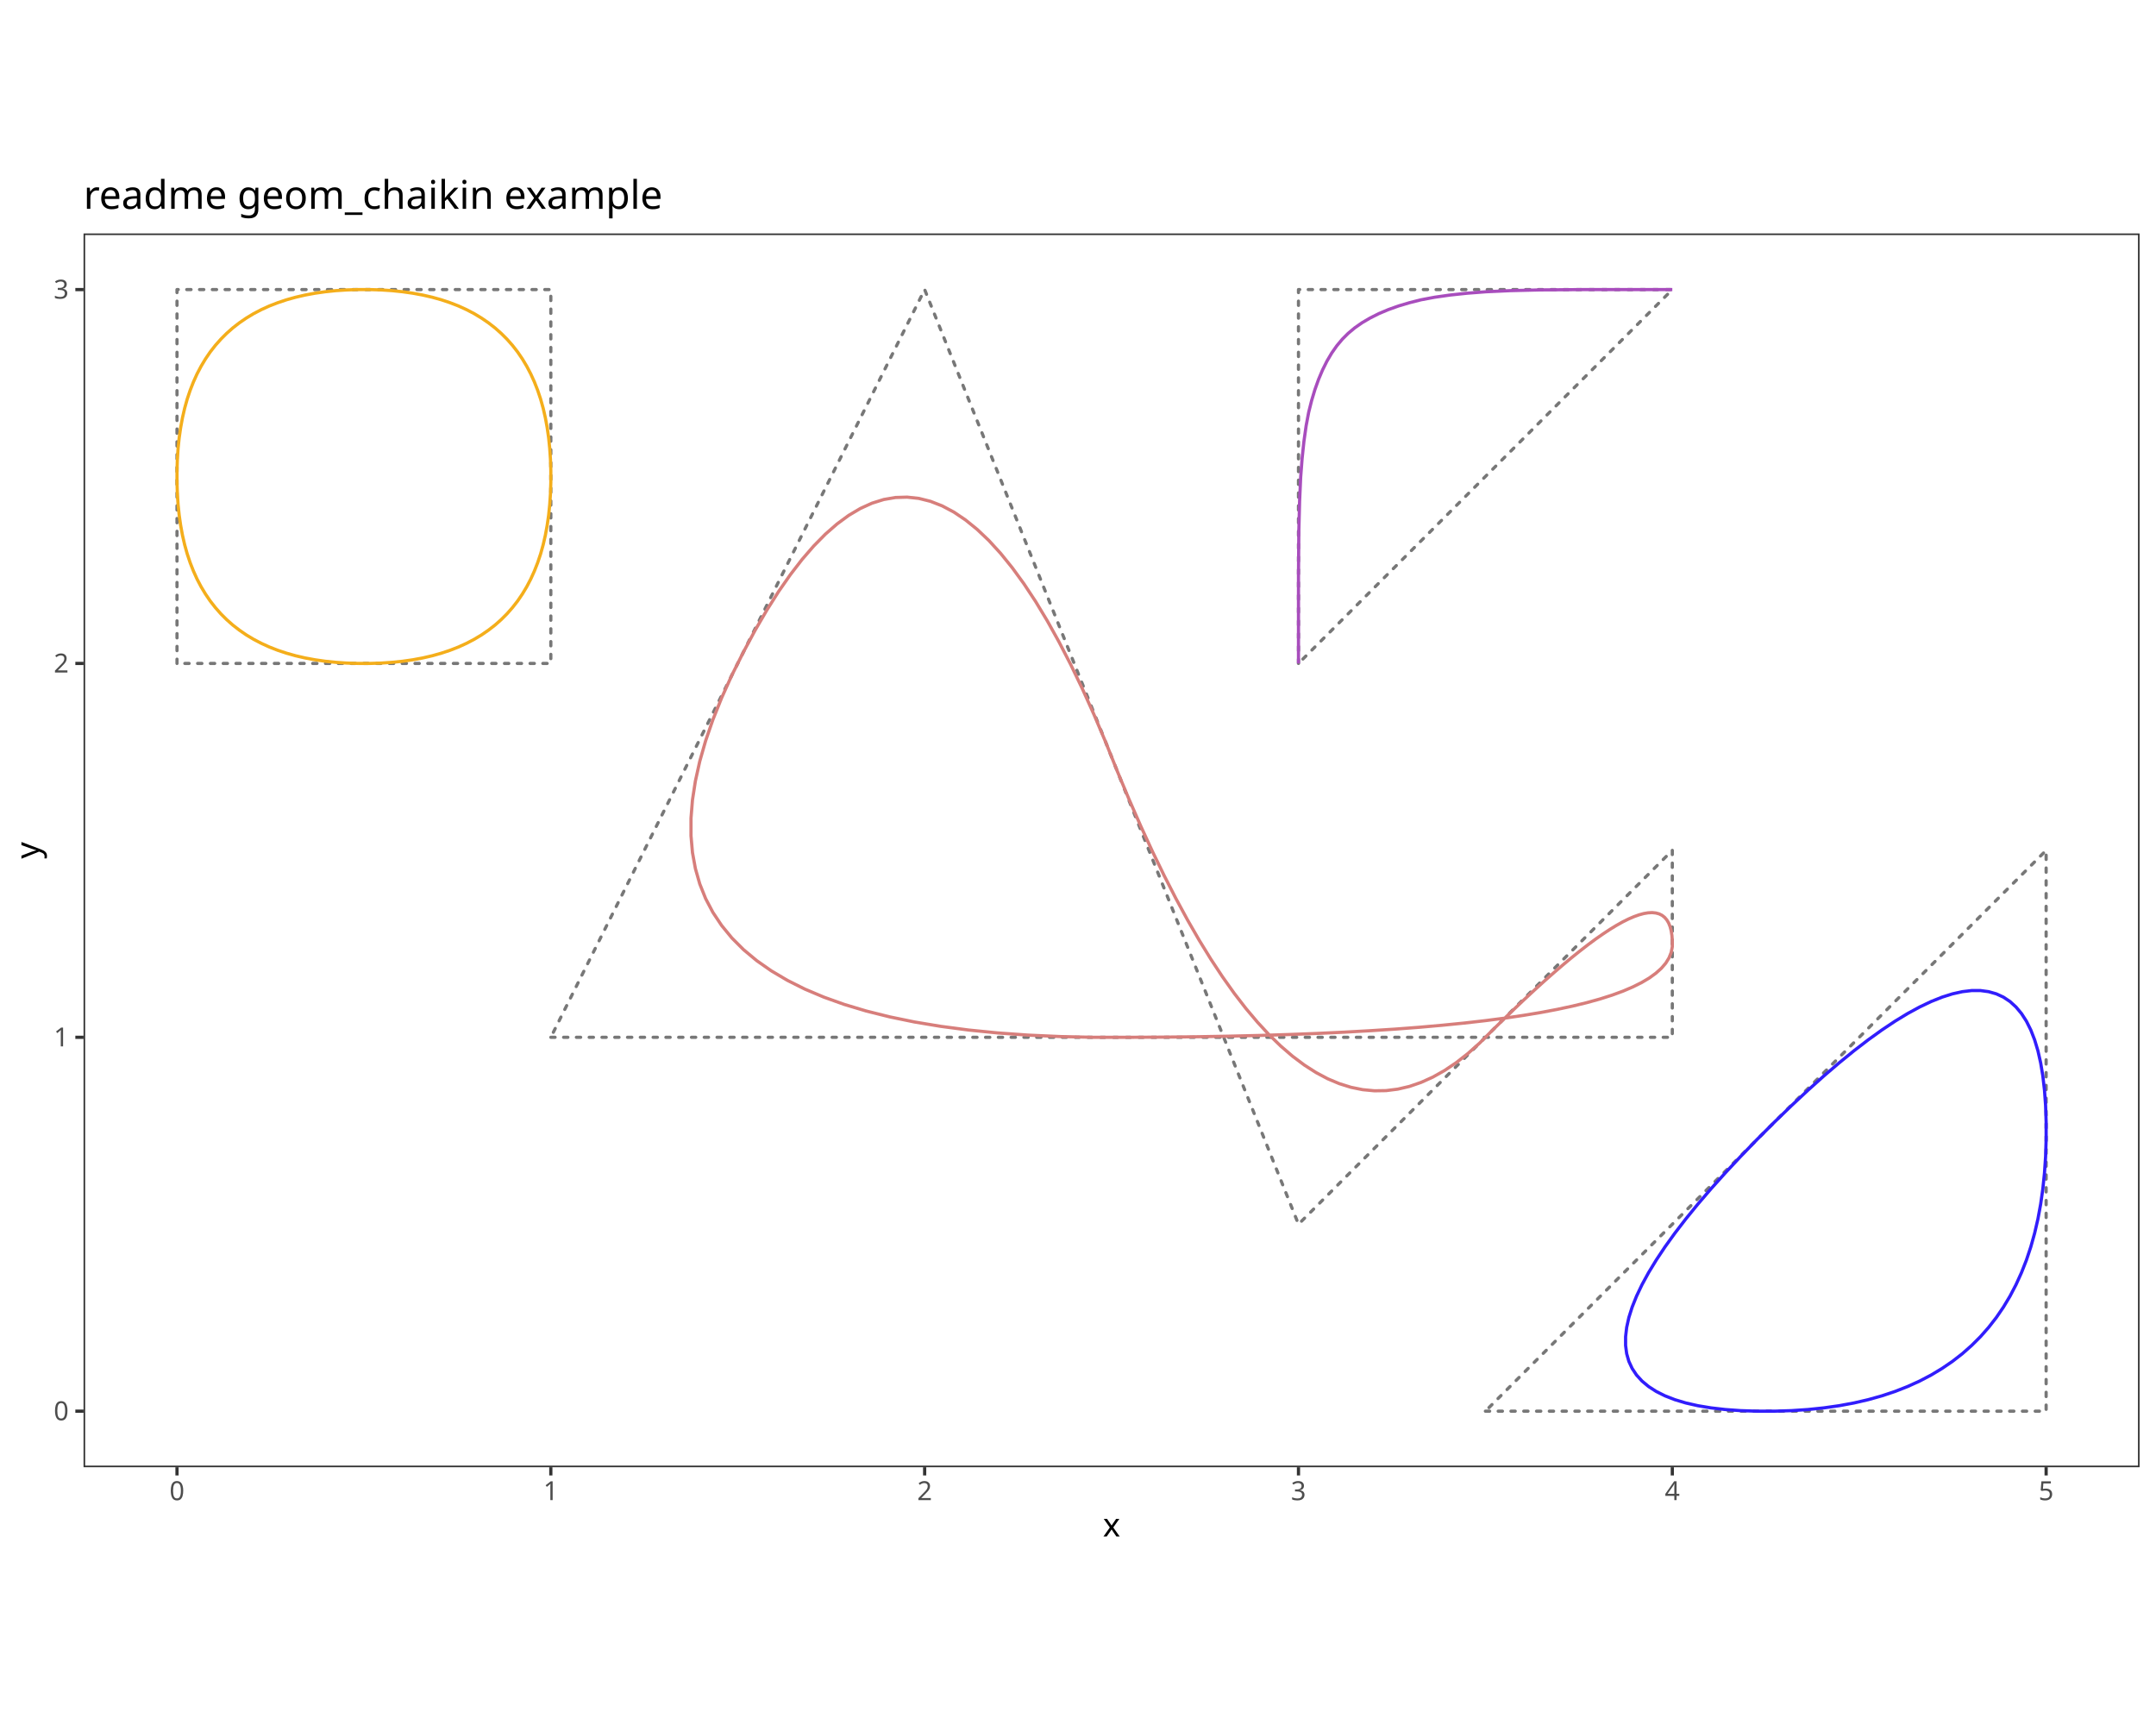
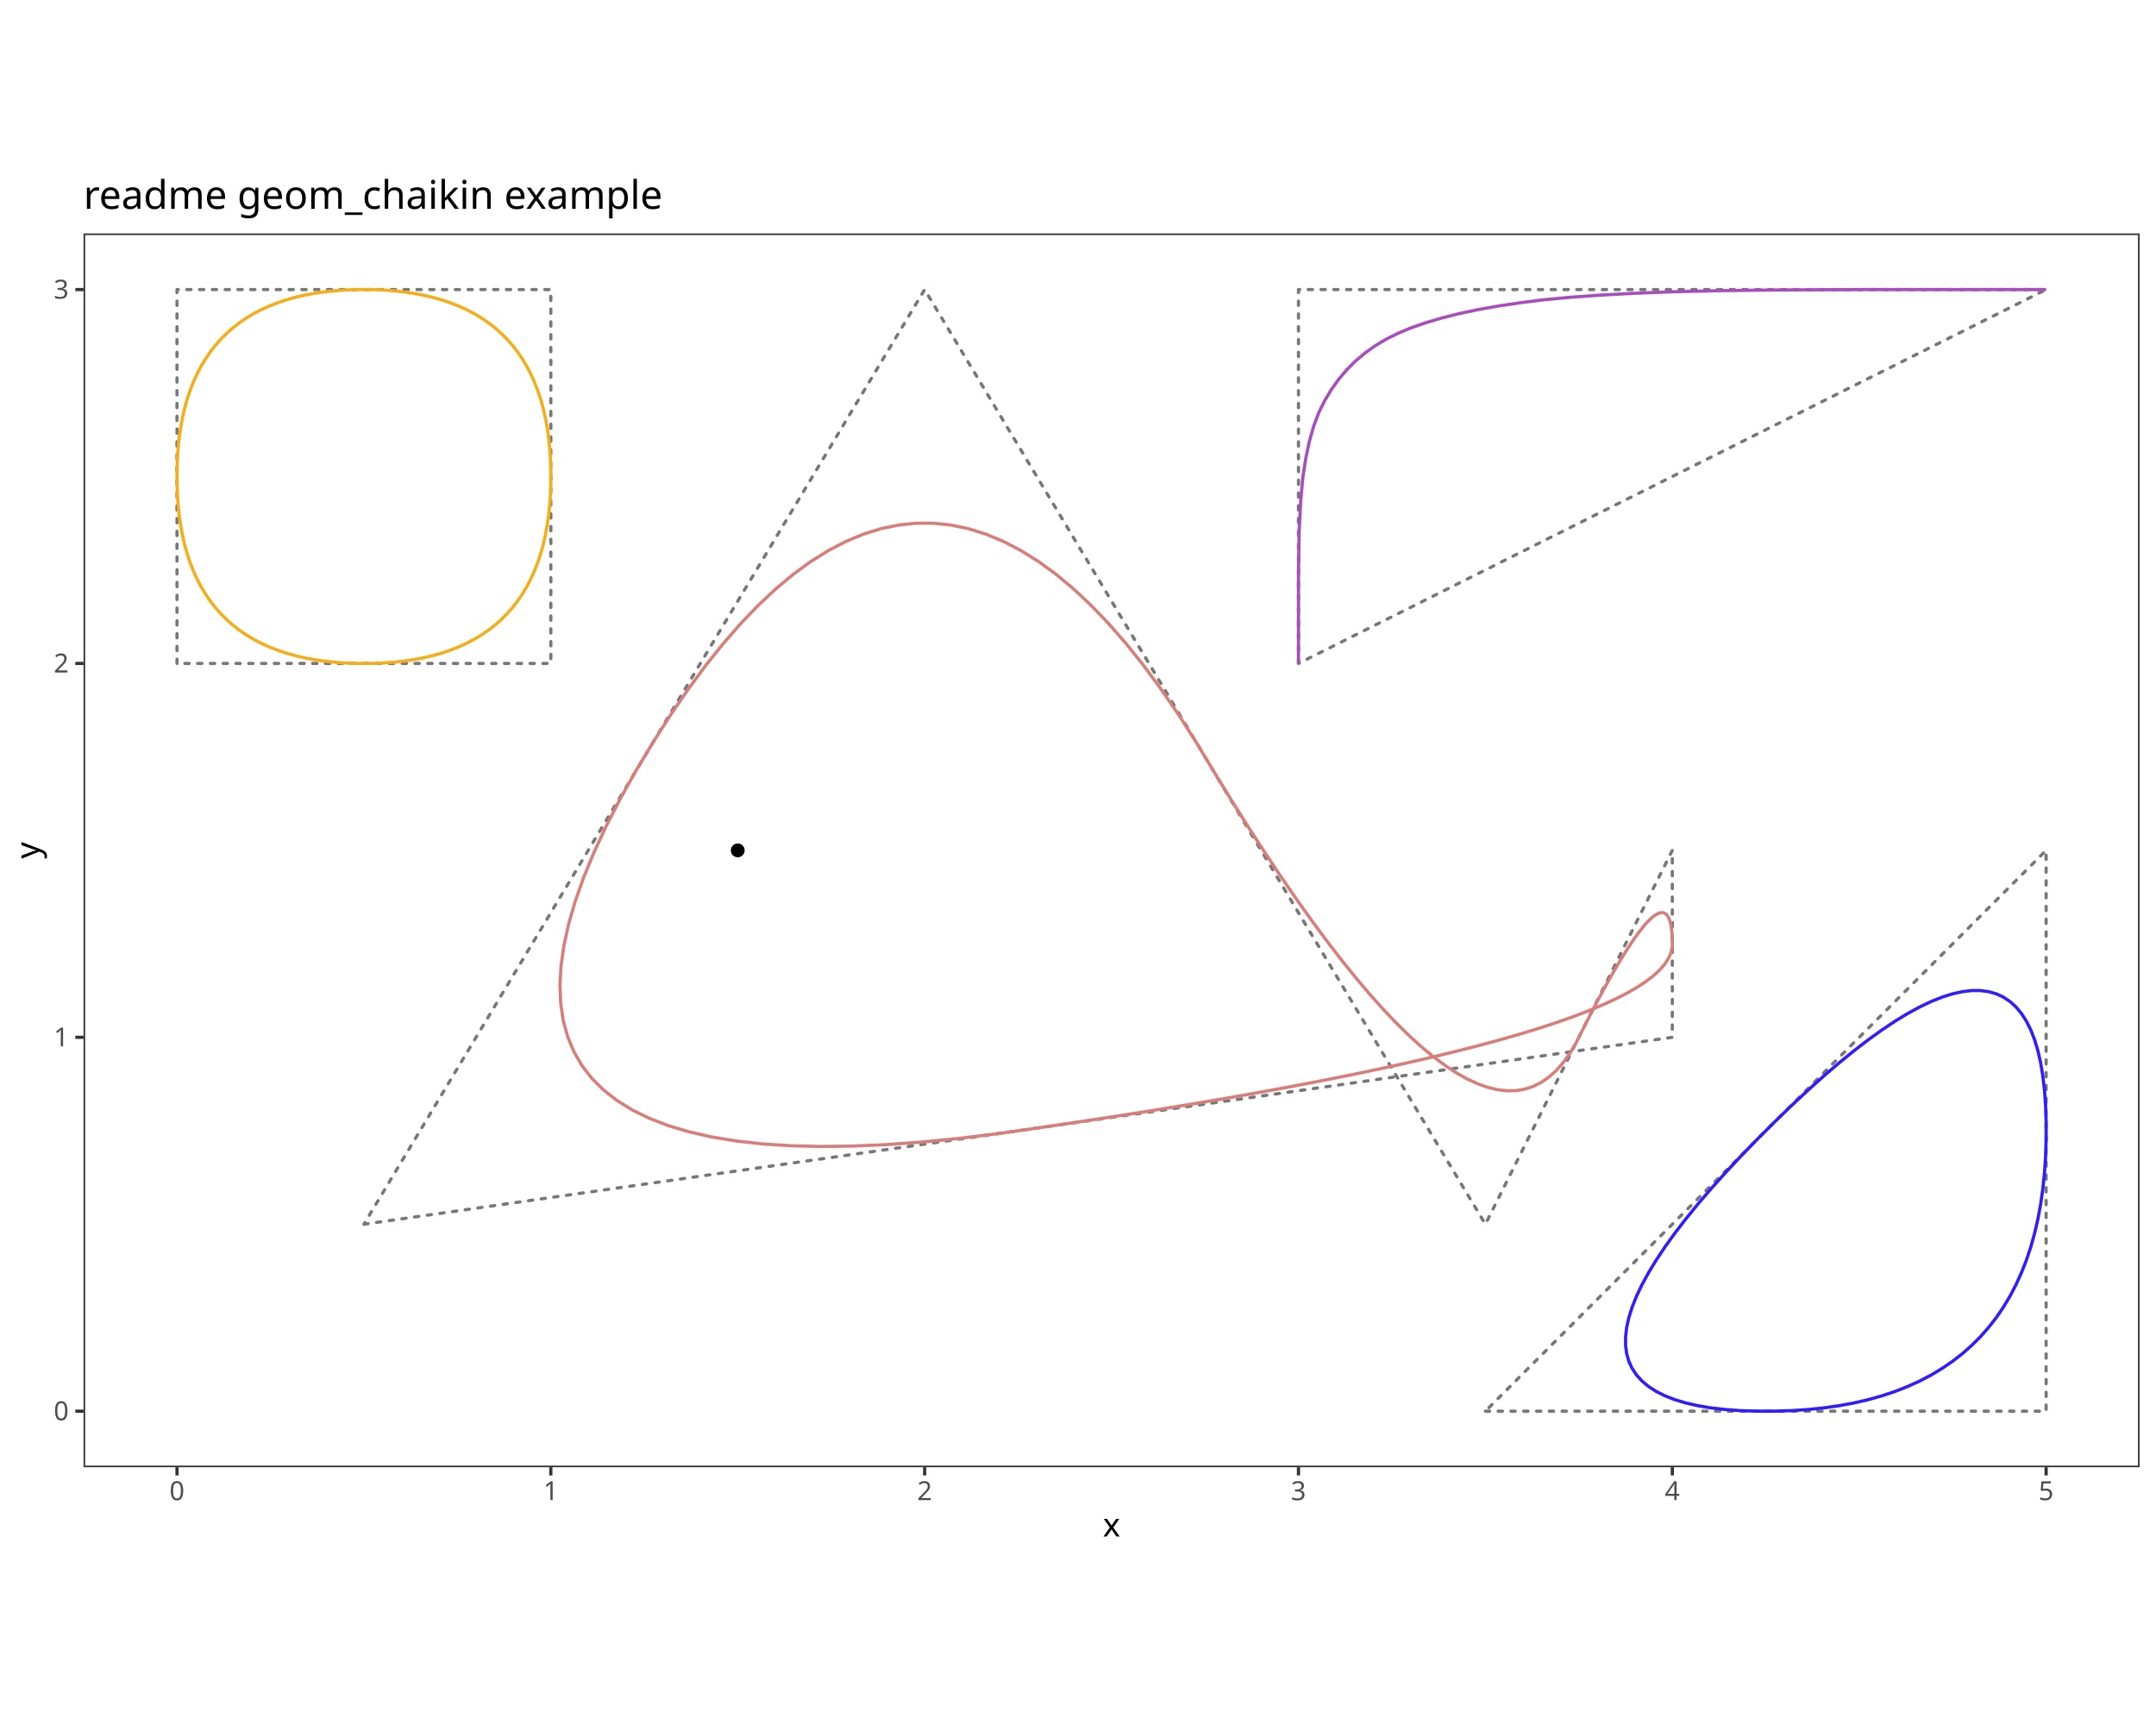
<svg xmlns="http://www.w3.org/2000/svg" class="svglite" data-engine-version="2.0" width="720.00pt" height="576.00pt" viewBox="0 0 720.00 576.00">
  <defs>
    <style type="text/css">
    .svglite line, .svglite polyline, .svglite polygon, .svglite path, .svglite rect, .svglite circle {
      fill: none;
      stroke: #000000;
      stroke-linecap: round;
      stroke-linejoin: round;
      stroke-miterlimit: 10.00;
    }
  </style>
  </defs>
  <rect width="100%" height="100%" style="stroke: none; fill: #FFFFFF;" />
  <defs>
    <clipPath id="cpMC4wMHw3MjAuMDB8MC4wMHw1NzYuMDA=">
      <rect x="0.00" y="0.00" width="720.00" height="576.00" />
    </clipPath>
  </defs>
  <g clip-path="url(#cpMC4wMHw3MjAuMDB8MC4wMHw1NzYuMDA=)">
</g>
  <defs>
    <clipPath id="cpMC4wMHw3MjAuMDB8NTUuMTh8NTIwLjgy">
      <rect x="0.00" y="55.18" width="720.00" height="465.64" />
    </clipPath>
  </defs>
  <g clip-path="url(#cpMC4wMHw3MjAuMDB8NTUuMTh8NTIwLjgy)">
    <rect x="0.00" y="55.18" width="720.00" height="465.64" style="stroke-width: 1.07; stroke: #FFFFFF; fill: #FFFFFF;" />
  </g>
  <g clip-path="url(#cpMC4wMHw3MjAuMDB8MC4wMHw1NzYuMDA=)">
</g>
  <defs>
    <clipPath id="cpMjcuOTB8NzE0LjUyfDc3Ljk2fDQ4OS45Mw==">
      <rect x="27.90" y="77.96" width="686.62" height="411.97" />
    </clipPath>
  </defs>
  <g clip-path="url(#cpMjcuOTB8NzE0LjUyfDc3Ljk2fDQ4OS45Mw==)">
    <rect x="27.90" y="77.96" width="686.62" height="411.97" style="stroke-width: 1.07; stroke: none; fill: #FFFFFF;" />
    <polygon points="59.11,221.53 59.11,96.69 183.95,96.69 183.95,221.53 " style="stroke-width: 1.07; stroke: #777777; stroke-dasharray: 1.42,2.85; fill: none;" />
-     <polygon points="183.95,346.37 558.47,346.37 558.47,283.95 433.63,408.79 308.79,96.69 " style="stroke-width: 1.07; stroke: #777777; stroke-dasharray: 1.42,2.85; fill: none;" />
-     <polygon points="433.63,221.53 433.63,96.69 558.47,96.69 " style="stroke-width: 1.07; stroke: #777777; stroke-dasharray: 1.42,2.85; fill: none;" />
+     <polygon points="121.53,408.79 558.47,346.37 558.47,283.95 496.05,408.79 308.79,96.69 " style="stroke-width: 1.07; stroke: #777777; stroke-dasharray: 1.42,2.85; fill: none;" />
+     <polygon points="433.63,221.53 433.63,96.69 683.31,96.69 " style="stroke-width: 1.07; stroke: #777777; stroke-dasharray: 1.42,2.85; fill: none;" />
    <polygon points="496.05,471.21 683.31,471.21 683.31,283.95 " style="stroke-width: 1.07; stroke: #777777; stroke-dasharray: 1.42,2.85; fill: none;" />
    <polyline points="119.58,221.53 115.80,221.41 112.14,221.16 108.61,220.80 105.19,220.31 101.90,219.70 98.73,218.97 95.68,218.11 92.76,217.14 89.95,216.04 87.27,214.82 84.71,213.48 82.27,212.02 79.96,210.43 77.76,208.73 75.69,206.90 73.74,204.95 71.91,202.87 70.20,200.68 68.62,198.36 67.16,195.93 65.81,193.37 64.60,190.68 63.50,187.88 62.52,184.95 61.67,181.91 60.94,178.74 60.33,175.44 59.84,172.03 59.47,168.50 59.23,164.84 59.11,161.06 59.11,157.16 59.23,153.38 59.47,149.72 59.84,146.18 60.33,142.77 60.94,139.48 61.67,136.31 62.52,133.26 63.50,130.34 64.60,127.53 65.81,124.85 67.16,122.29 68.62,119.85 70.20,117.53 71.91,115.34 73.74,113.27 75.69,111.32 77.76,109.49 79.96,107.78 82.27,106.20 84.71,104.73 87.27,103.39 89.95,102.17 92.76,101.08 95.68,100.10 98.73,99.25 101.90,98.52 105.19,97.91 108.61,97.42 112.14,97.05 115.80,96.81 119.58,96.69 123.48,96.69 127.26,96.81 130.92,97.05 134.45,97.42 137.87,97.91 141.16,98.52 144.33,99.25 147.38,100.10 150.30,101.08 153.11,102.17 155.79,103.39 158.35,104.73 160.79,106.20 163.10,107.78 165.30,109.49 167.37,111.32 169.32,113.27 171.15,115.34 172.86,117.53 174.44,119.85 175.90,122.29 177.24,124.85 178.46,127.53 179.56,130.34 180.54,133.26 181.39,136.31 182.12,139.48 182.73,142.77 183.22,146.18 183.58,149.72 183.83,153.38 183.95,157.16 183.95,161.06 183.83,164.84 183.58,168.50 183.22,172.03 182.73,175.44 182.12,178.74 181.39,181.91 180.54,184.95 179.56,187.88 178.46,190.68 177.24,193.37 175.90,195.93 174.44,198.36 172.86,200.68 171.15,202.87 169.32,204.95 167.37,206.90 165.30,208.73 163.10,210.43 160.79,212.02 158.35,213.48 155.79,214.82 153.11,216.04 150.30,217.14 147.38,218.11 144.33,218.97 141.16,219.70 137.87,220.31 134.45,220.80 130.92,221.16 127.26,221.41 123.48,221.53 119.58,221.53 " style="stroke-width: 1.07; stroke: #F4AE1B; stroke-linecap: butt;" />
-     <polyline points="244.42,225.43 241.01,232.99 238.08,240.30 235.64,247.37 233.69,254.20 232.23,260.78 231.25,267.12 230.76,273.22 230.76,279.07 231.25,284.68 232.23,290.04 233.69,295.16 235.64,300.04 238.08,304.67 241.01,309.06 244.42,313.21 248.32,317.11 252.71,320.77 257.59,324.18 262.95,327.35 268.80,330.28 275.14,332.96 281.97,335.40 289.28,337.59 297.09,339.54 305.38,341.25 314.15,342.71 323.42,343.93 333.17,344.91 343.41,345.64 354.14,346.12 365.36,346.37 377.06,346.37 388.40,346.31 399.37,346.19 409.98,346.00 420.22,345.76 430.09,345.45 439.60,345.09 448.75,344.66 457.53,344.17 465.94,343.63 473.98,343.02 481.66,342.34 488.98,341.61 495.93,340.82 502.51,339.97 508.73,339.05 514.58,338.08 520.07,337.04 525.19,335.94 529.94,334.79 534.33,333.57 538.35,332.29 542.01,330.95 545.30,329.54 548.23,328.08 550.79,326.56 552.98,324.97 554.81,323.33 556.28,321.62 557.37,319.85 558.10,318.02 558.47,316.13 558.47,314.18 558.35,312.41 558.10,310.83 557.74,309.43 557.25,308.21 556.64,307.17 555.91,306.32 555.06,305.65 554.08,305.16 552.98,304.86 551.76,304.73 550.42,304.80 548.96,305.04 547.38,305.47 545.67,306.08 543.84,306.87 541.89,307.84 539.82,309.00 537.62,310.34 535.31,311.87 532.87,313.57 530.31,315.46 527.63,317.54 524.82,319.79 521.90,322.23 518.85,324.85 515.68,327.65 512.39,330.64 508.97,333.81 505.44,337.16 501.78,340.70 498.00,344.42 494.10,348.32 490.20,351.79 486.30,354.84 482.40,357.46 478.49,359.66 474.59,361.42 470.69,362.77 466.79,363.68 462.89,364.17 458.99,364.23 455.09,363.86 451.19,363.07 447.28,361.85 443.38,360.21 439.48,358.13 435.58,355.63 431.68,352.71 427.78,349.36 423.88,345.58 419.98,341.37 416.07,336.74 412.17,331.68 408.27,326.19 404.37,320.28 400.47,313.94 396.57,307.17 392.67,299.98 388.77,292.36 384.86,284.31 380.96,275.84 377.06,266.94 373.16,257.61 369.26,247.86 365.36,238.66 361.46,230.00 357.56,221.89 353.65,214.33 349.75,207.32 345.85,200.86 341.95,194.95 338.05,189.59 334.15,184.77 330.25,180.50 326.35,176.79 322.44,173.62 318.54,170.99 314.64,168.92 310.74,167.40 306.84,166.42 302.94,166.00 299.04,166.12 295.14,166.79 291.23,168.01 287.33,169.78 283.43,172.09 279.53,174.96 275.63,178.37 271.73,182.33 267.83,186.84 263.93,191.90 260.02,197.51 256.12,203.67 252.22,210.37 248.32,217.63 244.42,225.43 " style="stroke-width: 1.07; stroke: #D77E7B; stroke-linecap: butt;" />
-     <polyline points="433.63,221.53 433.63,191.90 433.75,177.15 434.00,167.40 434.36,159.35 434.85,153.01 435.46,147.28 436.19,142.16 437.04,137.65 438.02,133.75 439.12,130.09 440.34,126.68 441.68,123.51 443.14,120.58 444.72,117.90 446.43,115.46 448.26,113.27 450.21,111.32 452.40,109.49 454.84,107.78 457.53,106.20 460.45,104.73 463.62,103.39 467.03,102.17 470.69,101.08 474.59,100.10 479.10,99.25 484.22,98.52 489.95,97.91 496.29,97.42 504.34,97.05 514.09,96.81 528.85,96.69 558.47,96.69 " style="stroke-width: 1.07; stroke: #A84DBD; stroke-linecap: butt;" />
+     <polyline points="212.23,257.61 206.99,267.00 202.36,276.02 198.34,284.68 194.92,292.97 192.12,300.89 189.92,308.45 188.34,315.65 187.36,322.47 187.00,328.93 187.24,335.03 188.09,340.76 189.56,346.12 191.63,351.12 194.31,355.76 197.60,360.02 201.51,363.92 206.02,367.46 211.14,370.63 216.87,373.43 223.21,375.87 230.15,377.94 237.71,379.65 245.88,380.99 254.66,381.97 264.05,382.58 274.04,382.82 284.65,382.70 295.87,382.21 307.69,381.36 320.13,380.14 333.17,378.55 346.83,376.60 360.05,374.65 372.86,372.70 385.23,370.75 397.18,368.80 408.70,366.85 419.79,364.90 430.46,362.95 440.70,361.00 450.52,359.05 459.90,357.10 468.86,355.15 477.40,353.20 485.50,351.24 493.19,349.29 500.44,347.34 507.27,345.39 513.67,343.44 519.64,341.49 525.19,339.54 530.31,337.59 535.00,335.64 539.27,333.69 543.11,331.74 546.52,329.79 549.51,327.84 552.07,325.89 554.20,323.94 555.91,321.99 557.19,320.03 558.04,318.08 558.47,316.13 558.47,314.18 558.41,312.41 558.29,310.83 558.10,309.43 557.86,308.21 557.56,307.17 557.19,306.32 556.76,305.65 556.28,305.16 555.73,304.86 555.12,304.73 554.45,304.80 553.72,305.04 552.92,305.47 552.07,306.08 551.16,306.87 550.18,307.84 549.14,309.00 548.05,310.34 546.89,311.87 545.67,313.57 544.39,315.46 543.05,317.54 541.65,319.79 540.18,322.23 538.66,324.85 537.07,327.65 535.43,330.64 533.72,333.81 531.95,337.16 530.13,340.70 528.24,344.42 526.28,348.32 524.21,351.79 522.02,354.84 519.70,357.46 517.26,359.66 514.70,361.42 512.02,362.77 509.22,363.68 506.29,364.17 503.24,364.23 500.07,363.86 496.78,363.07 493.37,361.85 489.83,360.21 486.18,358.13 482.40,355.63 478.49,352.71 474.47,349.36 470.33,345.58 466.06,341.37 461.67,336.74 457.16,331.68 452.53,326.19 447.77,320.28 442.90,313.94 437.90,307.17 432.78,299.98 427.53,292.36 422.17,284.31 416.68,275.84 411.08,266.94 405.35,257.61 399.49,247.86 393.64,238.72 387.79,230.18 381.94,222.26 376.09,214.94 370.23,208.24 364.38,202.14 358.53,196.66 352.68,191.78 346.83,187.51 340.98,183.86 335.12,180.81 329.27,178.37 323.42,176.54 317.57,175.32 311.72,174.71 305.86,174.71 300.01,175.32 294.16,176.54 288.31,178.37 282.46,180.81 276.60,183.86 270.75,187.51 264.90,191.78 259.05,196.66 253.20,202.14 247.34,208.24 241.49,214.94 235.64,222.26 229.79,230.18 223.94,238.72 218.09,247.86 212.23,257.61 " style="stroke-width: 1.07; stroke: #D77E7B; stroke-linecap: butt;" />
+     <polyline points="433.63,221.53 433.63,191.90 433.87,177.15 434.36,167.40 435.09,159.35 436.07,153.01 437.29,147.28 438.75,142.16 440.46,137.65 442.41,133.75 444.60,130.09 447.04,126.68 449.72,123.51 452.65,120.58 455.82,117.90 459.23,115.46 462.89,113.27 466.79,111.32 471.18,109.49 476.06,107.78 481.42,106.20 487.27,104.73 493.61,103.39 500.44,102.17 507.75,101.08 515.56,100.10 524.58,99.25 534.82,98.52 546.28,97.91 558.96,97.42 575.05,97.05 594.56,96.81 624.06,96.69 683.31,96.69 " style="stroke-width: 1.07; stroke: #A84DBD; stroke-linecap: butt;" />
    <polyline points="586.75,380.50 581.27,386.17 576.15,391.66 571.39,396.96 567.00,402.08 562.98,407.02 559.32,411.78 556.03,416.35 553.11,420.74 550.55,424.94 548.35,428.97 546.52,432.81 545.06,436.46 543.96,439.94 543.23,443.23 542.87,446.34 542.87,449.26 543.23,452.01 543.96,454.57 545.06,456.94 546.52,459.14 548.35,461.15 550.55,462.98 553.11,464.63 556.03,466.09 559.32,467.37 562.98,468.47 567.00,469.38 571.39,470.11 576.15,470.66 581.27,471.03 586.75,471.21 592.61,471.21 598.28,471.03 603.76,470.66 609.06,470.11 614.19,469.38 619.12,468.47 623.88,467.37 628.45,466.09 632.84,464.63 637.04,462.98 641.07,461.15 644.91,459.14 648.56,456.94 652.04,454.57 655.33,452.01 658.44,449.26 661.37,446.34 664.11,443.23 666.67,439.94 669.05,436.46 671.24,432.81 673.25,428.97 675.08,424.94 676.73,420.74 678.19,416.35 679.47,411.78 680.57,407.02 681.48,402.08 682.21,396.96 682.76,391.66 683.13,386.17 683.31,380.50 683.31,374.65 683.13,369.17 682.76,364.05 682.21,359.29 681.48,354.90 680.57,350.88 679.47,347.22 678.19,343.93 676.73,341.00 675.08,338.44 673.25,336.25 671.24,334.42 669.05,332.96 666.67,331.86 664.11,331.13 661.37,330.76 658.44,330.76 655.33,331.13 652.04,331.86 648.56,332.96 644.91,334.42 641.07,336.25 637.04,338.44 632.84,341.00 628.45,343.93 623.88,347.22 619.12,350.88 614.19,354.90 609.06,359.29 603.76,364.05 598.28,369.17 592.61,374.65 586.75,380.50 " style="stroke-width: 1.07; stroke: #311DFC; stroke-linecap: butt;" />
+     <circle cx="246.37" cy="283.95" r="1.95" style="stroke-width: 0.71; fill: #000000;" />
    <rect x="27.90" y="77.96" width="686.62" height="411.97" style="stroke-width: 1.07; stroke: #333333;" />
  </g>
  <g clip-path="url(#cpMC4wMHw3MjAuMDB8MC4wMHw1NzYuMDA=)">
    <text x="22.97" y="474.24" text-anchor="end" style="font-size: 8.80px; fill: #4D4D4D; font-family: sans;" textLength="4.89px" lengthAdjust="spacingAndGlyphs">0</text>
    <text x="22.97" y="349.40" text-anchor="end" style="font-size: 8.80px; fill: #4D4D4D; font-family: sans;" textLength="4.89px" lengthAdjust="spacingAndGlyphs">1</text>
    <text x="22.97" y="224.56" text-anchor="end" style="font-size: 8.80px; fill: #4D4D4D; font-family: sans;" textLength="4.89px" lengthAdjust="spacingAndGlyphs">2</text>
    <text x="22.97" y="99.72" text-anchor="end" style="font-size: 8.80px; fill: #4D4D4D; font-family: sans;" textLength="4.89px" lengthAdjust="spacingAndGlyphs">3</text>
    <polyline points="25.16,471.21 27.90,471.21 " style="stroke-width: 1.07; stroke: #333333; stroke-linecap: butt;" />
    <polyline points="25.16,346.37 27.90,346.37 " style="stroke-width: 1.07; stroke: #333333; stroke-linecap: butt;" />
    <polyline points="25.16,221.53 27.90,221.53 " style="stroke-width: 1.07; stroke: #333333; stroke-linecap: butt;" />
    <polyline points="25.16,96.69 27.90,96.69 " style="stroke-width: 1.07; stroke: #333333; stroke-linecap: butt;" />
    <polyline points="59.11,492.67 59.11,489.93 " style="stroke-width: 1.07; stroke: #333333; stroke-linecap: butt;" />
    <polyline points="183.95,492.67 183.95,489.93 " style="stroke-width: 1.07; stroke: #333333; stroke-linecap: butt;" />
    <polyline points="308.79,492.67 308.79,489.93 " style="stroke-width: 1.07; stroke: #333333; stroke-linecap: butt;" />
    <polyline points="433.63,492.67 433.63,489.93 " style="stroke-width: 1.07; stroke: #333333; stroke-linecap: butt;" />
    <polyline points="558.47,492.67 558.47,489.93 " style="stroke-width: 1.07; stroke: #333333; stroke-linecap: butt;" />
    <polyline points="683.31,492.67 683.31,489.93 " style="stroke-width: 1.07; stroke: #333333; stroke-linecap: butt;" />
    <text x="59.11" y="500.92" text-anchor="middle" style="font-size: 8.80px; fill: #4D4D4D; font-family: sans;" textLength="4.89px" lengthAdjust="spacingAndGlyphs">0</text>
    <text x="183.95" y="500.92" text-anchor="middle" style="font-size: 8.80px; fill: #4D4D4D; font-family: sans;" textLength="4.89px" lengthAdjust="spacingAndGlyphs">1</text>
    <text x="308.79" y="500.92" text-anchor="middle" style="font-size: 8.80px; fill: #4D4D4D; font-family: sans;" textLength="4.89px" lengthAdjust="spacingAndGlyphs">2</text>
    <text x="433.63" y="500.92" text-anchor="middle" style="font-size: 8.80px; fill: #4D4D4D; font-family: sans;" textLength="4.89px" lengthAdjust="spacingAndGlyphs">3</text>
    <text x="558.47" y="500.92" text-anchor="middle" style="font-size: 8.80px; fill: #4D4D4D; font-family: sans;" textLength="4.89px" lengthAdjust="spacingAndGlyphs">4</text>
    <text x="683.31" y="500.92" text-anchor="middle" style="font-size: 8.80px; fill: #4D4D4D; font-family: sans;" textLength="4.89px" lengthAdjust="spacingAndGlyphs">5</text>
    <text x="371.21" y="513.06" text-anchor="middle" style="font-size: 11.00px; font-family: sans;" textLength="5.50px" lengthAdjust="spacingAndGlyphs">x</text>
    <text transform="translate(13.05,283.95) rotate(-90)" text-anchor="middle" style="font-size: 11.00px; font-family: sans;" textLength="5.50px" lengthAdjust="spacingAndGlyphs">y</text>
    <text x="27.90" y="69.74" style="font-size: 13.20px; font-family: sans;" textLength="183.47px" lengthAdjust="spacingAndGlyphs">readme geom_chaikin example</text>
  </g>
</svg>
